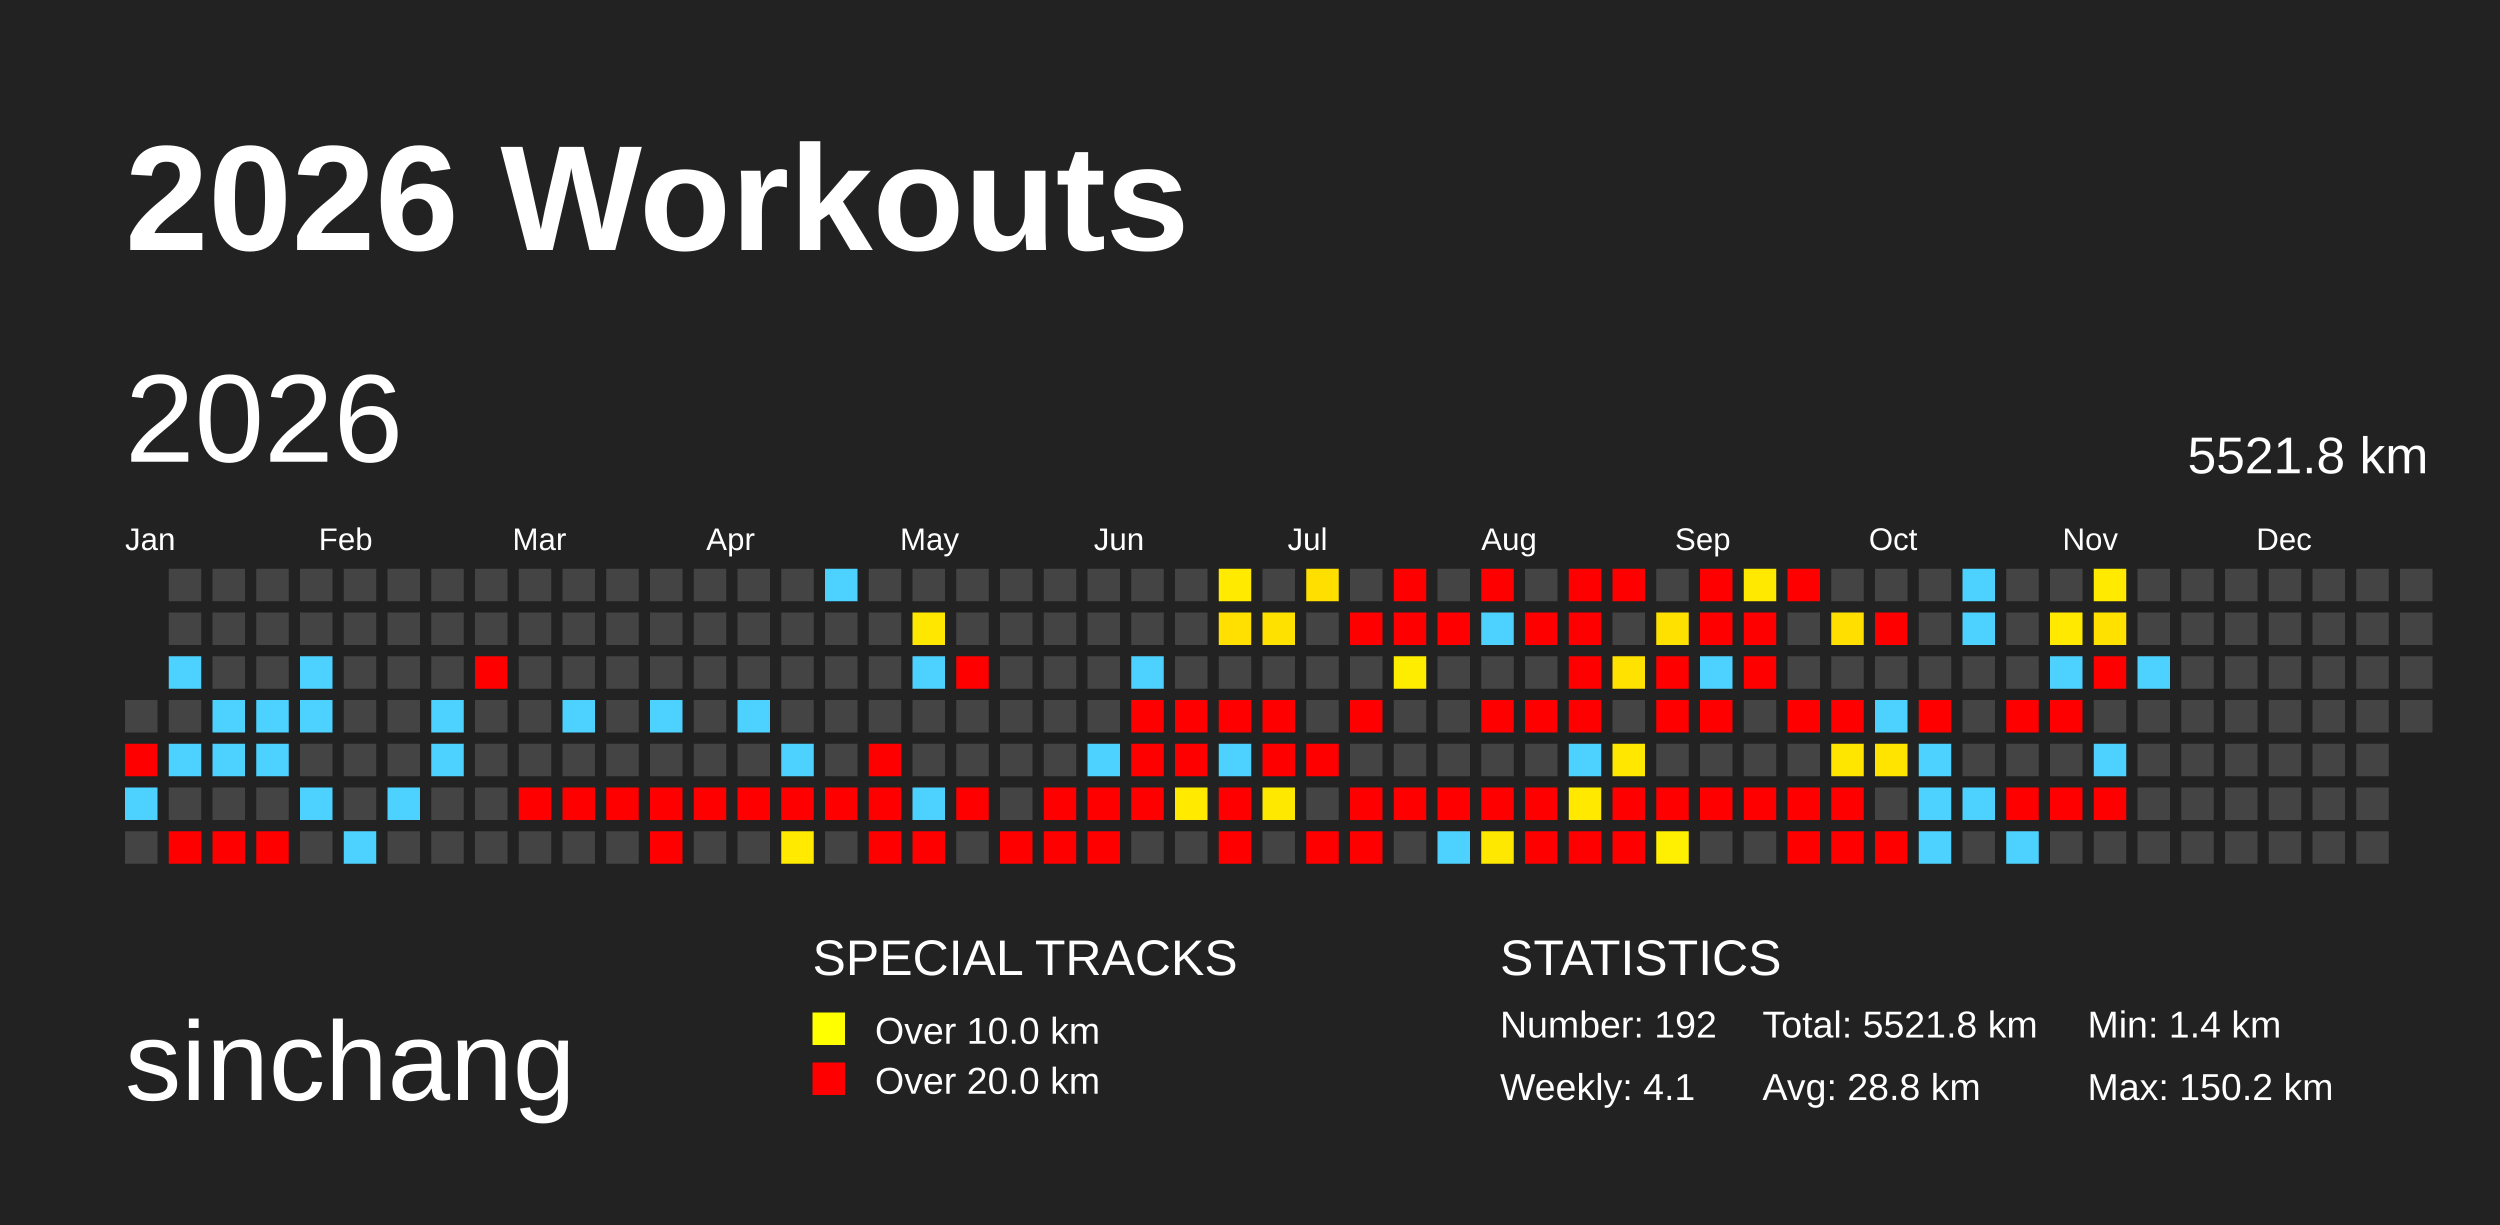
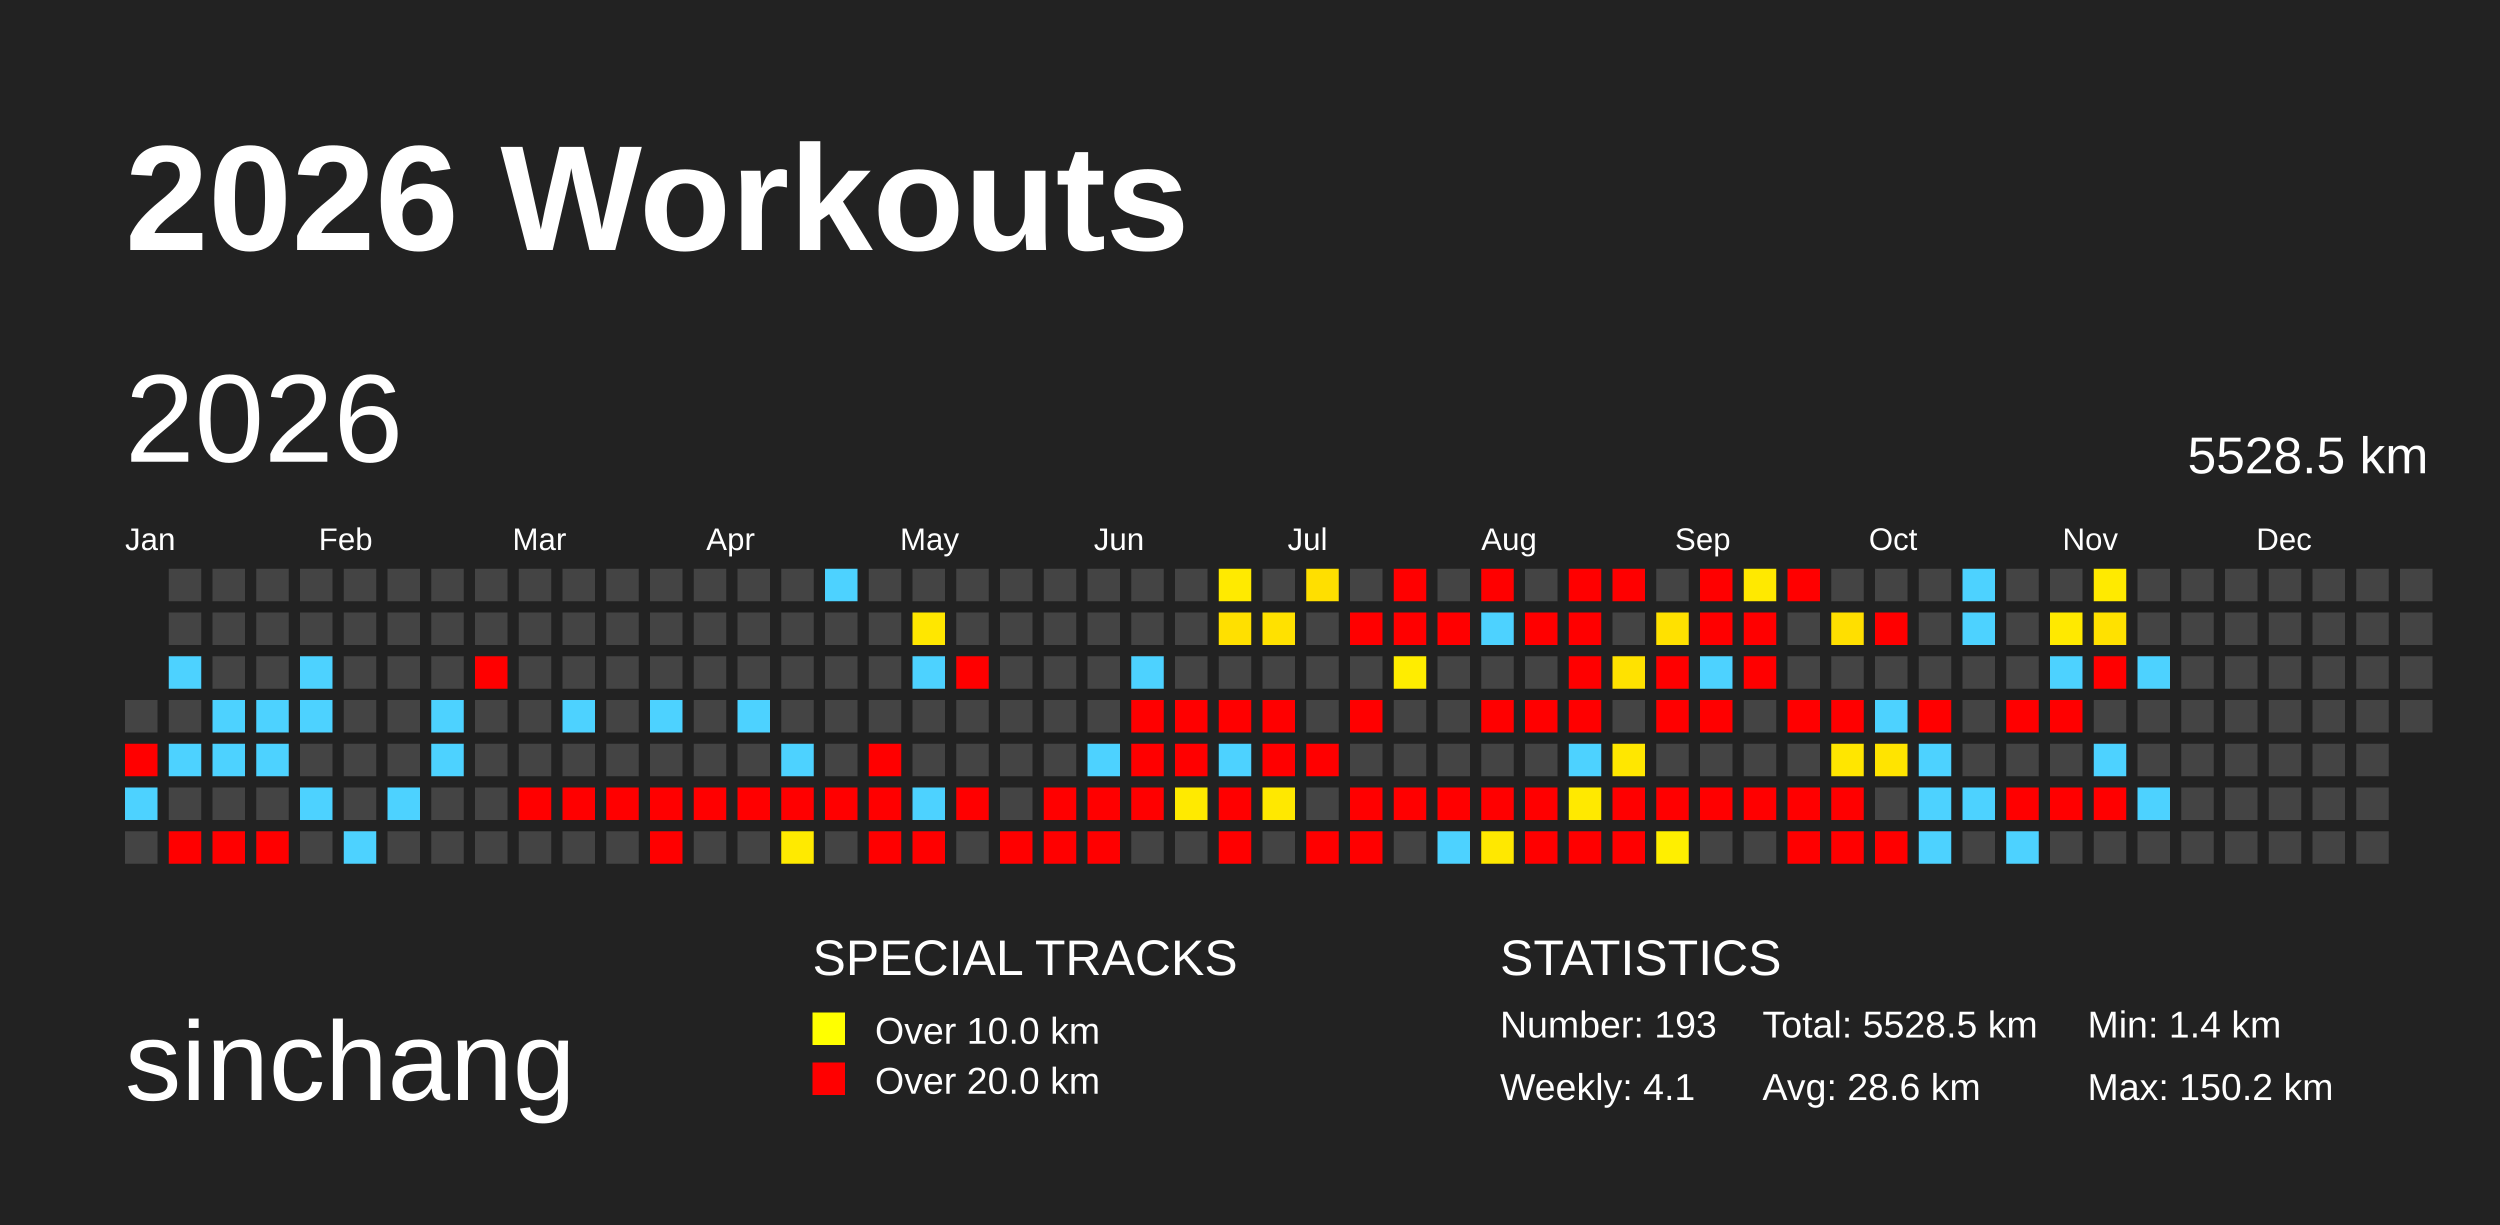
<svg xmlns="http://www.w3.org/2000/svg" baseProfile="full" height="98mm" version="1.1" viewBox="0,0,200,98" width="200mm">
  <defs>
    <pattern height="2" id="indoor-stripe" patternUnits="userSpaceOnUse" width="2">
      <line stroke="white" stroke-opacity="0.45" stroke-width="0.5" x1="0" x2="2" y1="2" y2="0" />
    </pattern>
  </defs>
  <rect fill="#222222" height="98" width="200" x="0" y="0" />
  <text fill="#FFFFFF" style="font-size:12px; font-family:Arial; font-weight:bold;" x="10" y="20">2026 Workouts</text>
  <text fill="#FFFFFF" style="font-size:9px; font-family:Arial" x="10" y="88">sinchang</text>
  <text fill="#FFFFFF" style="font-size:4px; font-family:Arial" x="65" y="78">SPECIAL TRACKS</text>
  <rect fill="yellow" height="2.6" width="2.6" x="65" y="81" />
  <text fill="#FFFFFF" style="font-size:3px; font-family:Arial" x="70" y="83.5">Over 10.0 km</text>
  <rect fill="red" height="2.6" width="2.6" x="65" y="85" />
  <text fill="#FFFFFF" style="font-size:3px; font-family:Arial" x="70" y="87.5">Over 20.0 km</text>
  <text fill="#FFFFFF" style="font-size:4px; font-family:Arial" x="120" y="78">STATISTICS</text>
-   <text fill="#FFFFFF" style="font-size:3px; font-family:Arial" x="120" y="83">Number: 192</text>
+   <text fill="#FFFFFF" style="font-size:3px; font-family:Arial" x="120" y="83">Number: 193</text>
  <text fill="#FFFFFF" style="font-size:3px; font-family:Arial" x="120" y="88">Weekly: 4.1</text>
-   <text fill="#FFFFFF" style="font-size:3px; font-family:Arial" x="141" y="83">Total: 5521.8 km</text>
-   <text fill="#FFFFFF" style="font-size:3px; font-family:Arial" x="141" y="88">Avg: 28.8 km</text>
+   <text fill="#FFFFFF" style="font-size:3px; font-family:Arial" x="141" y="83">Total: 5528.5 km</text>
+   <text fill="#FFFFFF" style="font-size:3px; font-family:Arial" x="141" y="88">Avg: 28.6 km</text>
  <text fill="#FFFFFF" style="font-size:3px; font-family:Arial" x="167" y="83">Min: 1.4 km</text>
  <text fill="#FFFFFF" style="font-size:3px; font-family:Arial" x="167" y="88">Max: 150.2 km</text>
  <text dominant-baseline="hanging" fill="#FFFFFF" style="font-size:10.0px; font-family:Arial;" x="10" y="30">2026</text>
-   <text dominant-baseline="hanging" fill="#FFFFFF" style="font-size:4.125px; font-family:Arial;" x="175" y="35">5521.8 km</text>
+   <text dominant-baseline="hanging" fill="#FFFFFF" style="font-size:4.125px; font-family:Arial;" x="175" y="35">5528.5 km</text>
  <text fill="#FFFFFF" style="font-size:2.5px; font-family:Arial" x="10.0" y="44">Jan</text>
  <text fill="#FFFFFF" style="font-size:2.5px; font-family:Arial" x="25.5" y="44">Feb</text>
  <text fill="#FFFFFF" style="font-size:2.5px; font-family:Arial" x="41.0" y="44">Mar</text>
  <text fill="#FFFFFF" style="font-size:2.5px; font-family:Arial" x="56.5" y="44">Apr</text>
  <text fill="#FFFFFF" style="font-size:2.5px; font-family:Arial" x="72.0" y="44">May</text>
  <text fill="#FFFFFF" style="font-size:2.5px; font-family:Arial" x="87.5" y="44">Jun</text>
  <text fill="#FFFFFF" style="font-size:2.5px; font-family:Arial" x="103.0" y="44">Jul</text>
  <text fill="#FFFFFF" style="font-size:2.5px; font-family:Arial" x="118.5" y="44">Aug</text>
  <text fill="#FFFFFF" style="font-size:2.5px; font-family:Arial" x="134.0" y="44">Sep</text>
  <text fill="#FFFFFF" style="font-size:2.5px; font-family:Arial" x="149.5" y="44">Oct</text>
  <text fill="#FFFFFF" style="font-size:2.5px; font-family:Arial" x="165.0" y="44">Nov</text>
  <text fill="#FFFFFF" style="font-size:2.5px; font-family:Arial" x="180.5" y="44">Dec</text>
  <rect fill="#444444" height="2.6" width="2.6" x="10.0" y="56.0" />
  <rect fill="red" height="2.6" width="2.6" x="10.0" y="59.5" />
  <rect fill="#4dd2ff" height="2.6" width="2.6" x="10.0" y="63.0" />
  <rect fill="#444444" height="2.6" width="2.6" x="10.0" y="66.5" />
  <rect fill="#444444" height="2.6" width="2.6" x="13.5" y="45.5" />
  <rect fill="#444444" height="2.6" width="2.6" x="13.5" y="49.0" />
  <rect fill="#4dd2ff" height="2.6" width="2.6" x="13.5" y="52.5" />
  <rect fill="#444444" height="2.6" width="2.6" x="13.5" y="56.0" />
  <rect fill="#4dd2ff" height="2.6" width="2.6" x="13.5" y="59.5" />
  <rect fill="#444444" height="2.6" width="2.6" x="13.5" y="63.0" />
  <rect fill="red" height="2.6" width="2.6" x="13.5" y="66.5" />
  <rect fill="#444444" height="2.6" width="2.6" x="17.0" y="45.5" />
  <rect fill="#444444" height="2.6" width="2.6" x="17.0" y="49.0" />
  <rect fill="#444444" height="2.6" width="2.6" x="17.0" y="52.5" />
  <rect fill="#4dd2ff" height="2.6" width="2.6" x="17.0" y="56.0" />
  <rect fill="#4dd2ff" height="2.6" width="2.6" x="17.0" y="59.5" />
  <rect fill="#444444" height="2.6" width="2.6" x="17.0" y="63.0" />
  <rect fill="red" height="2.6" width="2.6" x="17.0" y="66.5" />
  <rect fill="#444444" height="2.6" width="2.6" x="20.5" y="45.5" />
  <rect fill="#444444" height="2.6" width="2.6" x="20.5" y="49.0" />
  <rect fill="#444444" height="2.6" width="2.6" x="20.5" y="52.5" />
  <rect fill="#4dd2ff" height="2.6" width="2.6" x="20.5" y="56.0" />
  <rect fill="#4dd2ff" height="2.6" width="2.6" x="20.5" y="59.5" />
  <rect fill="#444444" height="2.6" width="2.6" x="20.5" y="63.0" />
  <rect fill="red" height="2.6" width="2.6" x="20.5" y="66.5" />
  <rect fill="#444444" height="2.6" width="2.6" x="24.0" y="45.5" />
  <rect fill="#444444" height="2.6" width="2.6" x="24.0" y="49.0" />
  <rect fill="#4dd2ff" height="2.6" width="2.6" x="24.0" y="52.5" />
  <rect fill="#4dd2ff" height="2.6" width="2.6" x="24.0" y="56.0" />
  <rect fill="#444444" height="2.6" width="2.6" x="24.0" y="59.5" />
  <rect fill="#4dd2ff" height="2.6" width="2.6" x="24.0" y="63.0" />
  <rect fill="#444444" height="2.6" width="2.6" x="24.0" y="66.5" />
  <rect fill="#444444" height="2.6" width="2.6" x="27.5" y="45.5" />
  <rect fill="#444444" height="2.6" width="2.6" x="27.5" y="49.0" />
  <rect fill="#444444" height="2.6" width="2.6" x="27.5" y="52.5" />
  <rect fill="#444444" height="2.6" width="2.6" x="27.5" y="56.0" />
  <rect fill="#444444" height="2.6" width="2.6" x="27.5" y="59.5" />
  <rect fill="#444444" height="2.6" width="2.6" x="27.5" y="63.0" />
  <rect fill="#4dd2ff" height="2.6" width="2.6" x="27.5" y="66.5" />
  <rect fill="#444444" height="2.6" width="2.6" x="31.0" y="45.5" />
  <rect fill="#444444" height="2.6" width="2.6" x="31.0" y="49.0" />
  <rect fill="#444444" height="2.6" width="2.6" x="31.0" y="52.5" />
  <rect fill="#444444" height="2.6" width="2.6" x="31.0" y="56.0" />
  <rect fill="#444444" height="2.6" width="2.6" x="31.0" y="59.5" />
  <rect fill="#4dd2ff" height="2.6" width="2.6" x="31.0" y="63.0" />
  <rect fill="#444444" height="2.6" width="2.6" x="31.0" y="66.5" />
  <rect fill="#444444" height="2.6" width="2.6" x="34.5" y="45.5" />
  <rect fill="#444444" height="2.6" width="2.6" x="34.5" y="49.0" />
  <rect fill="#444444" height="2.6" width="2.6" x="34.5" y="52.5" />
  <rect fill="#4dd2ff" height="2.6" width="2.6" x="34.5" y="56.0" />
  <rect fill="#4dd2ff" height="2.6" width="2.6" x="34.5" y="59.5" />
  <rect fill="#444444" height="2.6" width="2.6" x="34.5" y="63.0" />
  <rect fill="#444444" height="2.6" width="2.6" x="34.5" y="66.5" />
  <rect fill="#444444" height="2.6" width="2.6" x="38.0" y="45.5" />
  <rect fill="#444444" height="2.6" width="2.6" x="38.0" y="49.0" />
  <rect fill="red" height="2.6" width="2.6" x="38.0" y="52.5" />
  <rect fill="#444444" height="2.6" width="2.6" x="38.0" y="56.0" />
  <rect fill="#444444" height="2.6" width="2.6" x="38.0" y="59.5" />
  <rect fill="#444444" height="2.6" width="2.6" x="38.0" y="63.0" />
  <rect fill="#444444" height="2.6" width="2.6" x="38.0" y="66.5" />
  <rect fill="#444444" height="2.6" width="2.6" x="41.5" y="45.5" />
  <rect fill="#444444" height="2.6" width="2.6" x="41.5" y="49.0" />
  <rect fill="#444444" height="2.6" width="2.6" x="41.5" y="52.5" />
  <rect fill="#444444" height="2.6" width="2.6" x="41.5" y="56.0" />
  <rect fill="#444444" height="2.6" width="2.6" x="41.5" y="59.5" />
  <rect fill="red" height="2.6" width="2.6" x="41.5" y="63.0" />
  <rect fill="#444444" height="2.6" width="2.6" x="41.5" y="66.5" />
  <rect fill="#444444" height="2.6" width="2.6" x="45.0" y="45.5" />
  <rect fill="#444444" height="2.6" width="2.6" x="45.0" y="49.0" />
  <rect fill="#444444" height="2.6" width="2.6" x="45.0" y="52.5" />
  <rect fill="#4dd2ff" height="2.6" width="2.6" x="45.0" y="56.0" />
  <rect fill="#444444" height="2.6" width="2.6" x="45.0" y="59.5" />
  <rect fill="red" height="2.6" width="2.6" x="45.0" y="63.0" />
  <rect fill="#444444" height="2.6" width="2.6" x="45.0" y="66.5" />
  <rect fill="#444444" height="2.6" width="2.6" x="48.5" y="45.5" />
  <rect fill="#444444" height="2.6" width="2.6" x="48.5" y="49.0" />
  <rect fill="#444444" height="2.6" width="2.6" x="48.5" y="52.5" />
  <rect fill="#444444" height="2.6" width="2.6" x="48.5" y="56.0" />
  <rect fill="#444444" height="2.6" width="2.6" x="48.5" y="59.5" />
  <rect fill="red" height="2.6" width="2.6" x="48.5" y="63.0" />
  <rect fill="#444444" height="2.6" width="2.6" x="48.5" y="66.5" />
  <rect fill="#444444" height="2.6" width="2.6" x="52.0" y="45.5" />
  <rect fill="#444444" height="2.6" width="2.6" x="52.0" y="49.0" />
  <rect fill="#444444" height="2.6" width="2.6" x="52.0" y="52.5" />
  <rect fill="#4dd2ff" height="2.6" width="2.6" x="52.0" y="56.0" />
  <rect fill="#444444" height="2.6" width="2.6" x="52.0" y="59.5" />
  <rect fill="red" height="2.6" width="2.6" x="52.0" y="63.0" />
  <rect fill="red" height="2.6" width="2.6" x="52.0" y="66.5" />
  <rect fill="#444444" height="2.6" width="2.6" x="55.5" y="45.5" />
  <rect fill="#444444" height="2.6" width="2.6" x="55.5" y="49.0" />
  <rect fill="#444444" height="2.6" width="2.6" x="55.5" y="52.5" />
  <rect fill="#444444" height="2.6" width="2.6" x="55.5" y="56.0" />
  <rect fill="#444444" height="2.6" width="2.6" x="55.5" y="59.5" />
  <rect fill="red" height="2.6" width="2.6" x="55.5" y="63.0" />
  <rect fill="#444444" height="2.6" width="2.6" x="55.5" y="66.5" />
  <rect fill="#444444" height="2.6" width="2.6" x="59.0" y="45.5" />
  <rect fill="#444444" height="2.6" width="2.6" x="59.0" y="49.0" />
  <rect fill="#444444" height="2.6" width="2.6" x="59.0" y="52.5" />
  <rect fill="#4dd2ff" height="2.6" width="2.6" x="59.0" y="56.0" />
  <rect fill="#444444" height="2.6" width="2.6" x="59.0" y="59.5" />
  <rect fill="red" height="2.6" width="2.6" x="59.0" y="63.0" />
  <rect fill="#444444" height="2.6" width="2.6" x="59.0" y="66.5" />
  <rect fill="#444444" height="2.6" width="2.6" x="62.5" y="45.5" />
  <rect fill="#444444" height="2.6" width="2.6" x="62.5" y="49.0" />
  <rect fill="#444444" height="2.6" width="2.6" x="62.5" y="52.5" />
  <rect fill="#444444" height="2.6" width="2.6" x="62.5" y="56.0" />
  <rect fill="#4dd2ff" height="2.6" width="2.6" x="62.5" y="59.5" />
  <rect fill="red" height="2.6" width="2.6" x="62.5" y="63.0" />
  <rect fill="#ffea00" height="2.6" width="2.6" x="62.5" y="66.5" />
  <rect fill="#4dd2ff" height="2.6" width="2.6" x="66.0" y="45.5" />
  <rect fill="#444444" height="2.6" width="2.6" x="66.0" y="49.0" />
  <rect fill="#444444" height="2.6" width="2.6" x="66.0" y="52.5" />
  <rect fill="#444444" height="2.6" width="2.6" x="66.0" y="56.0" />
  <rect fill="#444444" height="2.6" width="2.6" x="66.0" y="59.5" />
  <rect fill="red" height="2.6" width="2.6" x="66.0" y="63.0" />
  <rect fill="#444444" height="2.6" width="2.6" x="66.0" y="66.5" />
  <rect fill="#444444" height="2.6" width="2.6" x="69.5" y="45.5" />
  <rect fill="#444444" height="2.6" width="2.6" x="69.5" y="49.0" />
  <rect fill="#444444" height="2.6" width="2.6" x="69.5" y="52.5" />
  <rect fill="#444444" height="2.6" width="2.6" x="69.5" y="56.0" />
  <rect fill="red" height="2.6" width="2.6" x="69.5" y="59.5" />
  <rect fill="red" height="2.6" width="2.6" x="69.5" y="63.0" />
  <rect fill="red" height="2.6" width="2.6" x="69.5" y="66.5" />
  <rect fill="#444444" height="2.6" width="2.6" x="73.0" y="45.5" />
  <rect fill="#ffe700" height="2.6" width="2.6" x="73.0" y="49.0" />
  <rect fill="#4dd2ff" height="2.6" width="2.6" x="73.0" y="52.5" />
  <rect fill="#444444" height="2.6" width="2.6" x="73.0" y="56.0" />
  <rect fill="#444444" height="2.6" width="2.6" x="73.0" y="59.5" />
  <rect fill="#4dd2ff" height="2.6" width="2.6" x="73.0" y="63.0" />
  <rect fill="red" height="2.6" width="2.6" x="73.0" y="66.5" />
  <rect fill="#444444" height="2.6" width="2.6" x="76.5" y="45.5" />
  <rect fill="#444444" height="2.6" width="2.6" x="76.5" y="49.0" />
  <rect fill="red" height="2.6" width="2.6" x="76.5" y="52.5" />
  <rect fill="#444444" height="2.6" width="2.6" x="76.5" y="56.0" />
  <rect fill="#444444" height="2.6" width="2.6" x="76.5" y="59.5" />
  <rect fill="red" height="2.6" width="2.6" x="76.5" y="63.0" />
  <rect fill="#444444" height="2.6" width="2.6" x="76.5" y="66.5" />
  <rect fill="#444444" height="2.6" width="2.6" x="80.0" y="45.5" />
  <rect fill="#444444" height="2.6" width="2.6" x="80.0" y="49.0" />
  <rect fill="#444444" height="2.6" width="2.6" x="80.0" y="52.5" />
  <rect fill="#444444" height="2.6" width="2.6" x="80.0" y="56.0" />
  <rect fill="#444444" height="2.6" width="2.6" x="80.0" y="59.5" />
  <rect fill="#444444" height="2.6" width="2.6" x="80.0" y="63.0" />
  <rect fill="red" height="2.6" width="2.6" x="80.0" y="66.5" />
  <rect fill="#444444" height="2.6" width="2.6" x="83.5" y="45.5" />
  <rect fill="#444444" height="2.6" width="2.6" x="83.5" y="49.0" />
  <rect fill="#444444" height="2.6" width="2.6" x="83.5" y="52.5" />
  <rect fill="#444444" height="2.6" width="2.6" x="83.5" y="56.0" />
  <rect fill="#444444" height="2.6" width="2.6" x="83.5" y="59.5" />
  <rect fill="red" height="2.6" width="2.6" x="83.5" y="63.0" />
  <rect fill="red" height="2.6" width="2.6" x="83.5" y="66.5" />
  <rect fill="#444444" height="2.6" width="2.6" x="87.0" y="45.5" />
  <rect fill="#444444" height="2.6" width="2.6" x="87.0" y="49.0" />
  <rect fill="#444444" height="2.6" width="2.6" x="87.0" y="52.5" />
  <rect fill="#444444" height="2.6" width="2.6" x="87.0" y="56.0" />
  <rect fill="#4dd2ff" height="2.6" width="2.6" x="87.0" y="59.5" />
  <rect fill="red" height="2.6" width="2.6" x="87.0" y="63.0" />
  <rect fill="red" height="2.6" width="2.6" x="87.0" y="66.5" />
  <rect fill="#444444" height="2.6" width="2.6" x="90.5" y="45.5" />
  <rect fill="#444444" height="2.6" width="2.6" x="90.5" y="49.0" />
  <rect fill="#4dd2ff" height="2.6" width="2.6" x="90.5" y="52.5" />
  <rect fill="red" height="2.6" width="2.6" x="90.5" y="56.0" />
  <rect fill="red" height="2.6" width="2.6" x="90.5" y="59.5" />
  <rect fill="red" height="2.6" width="2.6" x="90.5" y="63.0" />
  <rect fill="#444444" height="2.6" width="2.6" x="90.5" y="66.5" />
  <rect fill="#444444" height="2.6" width="2.6" x="94.0" y="45.5" />
  <rect fill="#444444" height="2.6" width="2.6" x="94.0" y="49.0" />
  <rect fill="#444444" height="2.6" width="2.6" x="94.0" y="52.5" />
  <rect fill="red" height="2.6" width="2.6" x="94.0" y="56.0" />
  <rect fill="red" height="2.6" width="2.6" x="94.0" y="59.5" />
  <rect fill="#ffea00" height="2.6" width="2.6" x="94.0" y="63.0" />
  <rect fill="#444444" height="2.6" width="2.6" x="94.0" y="66.5" />
  <rect fill="#ffea00" height="2.6" width="2.6" x="97.5" y="45.5" />
  <rect fill="#ffe000" height="2.6" width="2.6" x="97.5" y="49.0" />
  <rect fill="#444444" height="2.6" width="2.6" x="97.5" y="52.5" />
  <rect fill="red" height="2.6" width="2.6" x="97.5" y="56.0" />
  <rect fill="#4dd2ff" height="2.6" width="2.6" x="97.5" y="59.5" />
  <rect fill="red" height="2.6" width="2.6" x="97.5" y="63.0" />
  <rect fill="red" height="2.6" width="2.6" x="97.5" y="66.5" />
  <rect fill="#444444" height="2.6" width="2.6" x="101.0" y="45.5" />
  <rect fill="#ffe100" height="2.6" width="2.6" x="101.0" y="49.0" />
  <rect fill="#444444" height="2.6" width="2.6" x="101.0" y="52.5" />
  <rect fill="red" height="2.6" width="2.6" x="101.0" y="56.0" />
  <rect fill="red" height="2.6" width="2.6" x="101.0" y="59.5" />
  <rect fill="#ffe800" height="2.6" width="2.6" x="101.0" y="63.0" />
  <rect fill="#444444" height="2.6" width="2.6" x="101.0" y="66.5" />
  <rect fill="#ffdf00" height="2.6" width="2.6" x="104.5" y="45.5" />
  <rect fill="#444444" height="2.6" width="2.6" x="104.5" y="49.0" />
  <rect fill="#444444" height="2.6" width="2.6" x="104.5" y="52.5" />
  <rect fill="#444444" height="2.6" width="2.6" x="104.5" y="56.0" />
  <rect fill="red" height="2.6" width="2.6" x="104.5" y="59.5" />
  <rect fill="#444444" height="2.6" width="2.6" x="104.5" y="63.0" />
  <rect fill="red" height="2.6" width="2.6" x="104.5" y="66.5" />
  <rect fill="#444444" height="2.6" width="2.6" x="108.0" y="45.5" />
  <rect fill="red" height="2.6" width="2.6" x="108.0" y="49.0" />
  <rect fill="#444444" height="2.6" width="2.6" x="108.0" y="52.5" />
  <rect fill="red" height="2.6" width="2.6" x="108.0" y="56.0" />
  <rect fill="#444444" height="2.6" width="2.6" x="108.0" y="59.5" />
  <rect fill="red" height="2.6" width="2.6" x="108.0" y="63.0" />
  <rect fill="red" height="2.6" width="2.6" x="108.0" y="66.5" />
  <rect fill="red" height="2.6" width="2.6" x="111.5" y="45.5" />
  <rect fill="red" height="2.6" width="2.6" x="111.5" y="49.0" />
  <rect fill="#ffed00" height="2.6" width="2.6" x="111.5" y="52.5" />
  <rect fill="#444444" height="2.6" width="2.6" x="111.5" y="56.0" />
  <rect fill="#444444" height="2.6" width="2.6" x="111.5" y="59.5" />
  <rect fill="red" height="2.6" width="2.6" x="111.5" y="63.0" />
  <rect fill="#444444" height="2.6" width="2.6" x="111.5" y="66.5" />
  <rect fill="#444444" height="2.6" width="2.6" x="115.0" y="45.5" />
  <rect fill="red" height="2.6" width="2.6" x="115.0" y="49.0" />
  <rect fill="#444444" height="2.6" width="2.6" x="115.0" y="52.5" />
  <rect fill="#444444" height="2.6" width="2.6" x="115.0" y="56.0" />
  <rect fill="#444444" height="2.6" width="2.6" x="115.0" y="59.5" />
  <rect fill="red" height="2.6" width="2.6" x="115.0" y="63.0" />
  <rect fill="#4dd2ff" height="2.6" width="2.6" x="115.0" y="66.5" />
  <rect fill="red" height="2.6" width="2.6" x="118.5" y="45.5" />
  <rect fill="#4dd2ff" height="2.6" width="2.6" x="118.5" y="49.0" />
  <rect fill="#444444" height="2.6" width="2.6" x="118.5" y="52.5" />
  <rect fill="red" height="2.6" width="2.6" x="118.5" y="56.0" />
  <rect fill="#444444" height="2.6" width="2.6" x="118.5" y="59.5" />
  <rect fill="red" height="2.6" width="2.6" x="118.5" y="63.0" />
  <rect fill="#ffe800" height="2.6" width="2.6" x="118.5" y="66.5" />
  <rect fill="#444444" height="2.6" width="2.6" x="122.0" y="45.5" />
  <rect fill="red" height="2.6" width="2.6" x="122.0" y="49.0" />
  <rect fill="#444444" height="2.6" width="2.6" x="122.0" y="52.5" />
  <rect fill="red" height="2.6" width="2.6" x="122.0" y="56.0" />
  <rect fill="#444444" height="2.6" width="2.6" x="122.0" y="59.5" />
  <rect fill="red" height="2.6" width="2.6" x="122.0" y="63.0" />
  <rect fill="red" height="2.6" width="2.6" x="122.0" y="66.5" />
  <rect fill="red" height="2.6" width="2.6" x="125.5" y="45.5" />
  <rect fill="red" height="2.6" width="2.6" x="125.5" y="49.0" />
  <rect fill="red" height="2.6" width="2.6" x="125.5" y="52.5" />
  <rect fill="red" height="2.6" width="2.6" x="125.5" y="56.0" />
  <rect fill="#4dd2ff" height="2.6" width="2.6" x="125.5" y="59.5" />
  <rect fill="#ffe900" height="2.6" width="2.6" x="125.5" y="63.0" />
  <rect fill="red" height="2.6" width="2.6" x="125.5" y="66.5" />
  <rect fill="red" height="2.6" width="2.6" x="129.0" y="45.5" />
  <rect fill="#444444" height="2.6" width="2.6" x="129.0" y="49.0" />
  <rect fill="#ffe200" height="2.6" width="2.6" x="129.0" y="52.5" />
  <rect fill="#444444" height="2.6" width="2.6" x="129.0" y="56.0" />
  <rect fill="#ffe700" height="2.6" width="2.6" x="129.0" y="59.5" />
  <rect fill="red" height="2.6" width="2.6" x="129.0" y="63.0" />
  <rect fill="red" height="2.6" width="2.6" x="129.0" y="66.5" />
  <rect fill="#444444" height="2.6" width="2.6" x="132.5" y="45.5" />
  <rect fill="#ffe100" height="2.6" width="2.6" x="132.5" y="49.0" />
  <rect fill="red" height="2.6" width="2.6" x="132.5" y="52.5" />
  <rect fill="red" height="2.6" width="2.6" x="132.5" y="56.0" />
  <rect fill="#444444" height="2.6" width="2.6" x="132.5" y="59.5" />
  <rect fill="red" height="2.6" width="2.6" x="132.5" y="63.0" />
  <rect fill="#ffef00" height="2.6" width="2.6" x="132.5" y="66.5" />
  <rect fill="red" height="2.6" width="2.6" x="136.0" y="45.5" />
  <rect fill="red" height="2.6" width="2.6" x="136.0" y="49.0" />
  <rect fill="#4dd2ff" height="2.6" width="2.6" x="136.0" y="52.5" />
  <rect fill="red" height="2.6" width="2.6" x="136.0" y="56.0" />
  <rect fill="#444444" height="2.6" width="2.6" x="136.0" y="59.5" />
  <rect fill="red" height="2.6" width="2.6" x="136.0" y="63.0" />
  <rect fill="#444444" height="2.6" width="2.6" x="136.0" y="66.5" />
  <rect fill="#ffe900" height="2.6" width="2.6" x="139.5" y="45.5" />
  <rect fill="red" height="2.6" width="2.6" x="139.5" y="49.0" />
  <rect fill="red" height="2.6" width="2.6" x="139.5" y="52.5" />
  <rect fill="#444444" height="2.6" width="2.6" x="139.5" y="56.0" />
  <rect fill="#444444" height="2.6" width="2.6" x="139.5" y="59.5" />
  <rect fill="red" height="2.6" width="2.6" x="139.5" y="63.0" />
  <rect fill="#444444" height="2.6" width="2.6" x="139.5" y="66.5" />
  <rect fill="red" height="2.6" width="2.6" x="143.0" y="45.5" />
  <rect fill="#444444" height="2.6" width="2.6" x="143.0" y="49.0" />
  <rect fill="#444444" height="2.6" width="2.6" x="143.0" y="52.5" />
  <rect fill="red" height="2.6" width="2.6" x="143.0" y="56.0" />
  <rect fill="#444444" height="2.6" width="2.6" x="143.0" y="59.5" />
  <rect fill="red" height="2.6" width="2.6" x="143.0" y="63.0" />
  <rect fill="red" height="2.6" width="2.6" x="143.0" y="66.5" />
  <rect fill="#444444" height="2.6" width="2.6" x="146.5" y="45.5" />
  <rect fill="#ffdf00" height="2.6" width="2.6" x="146.5" y="49.0" />
  <rect fill="#444444" height="2.6" width="2.6" x="146.5" y="52.5" />
  <rect fill="red" height="2.6" width="2.6" x="146.5" y="56.0" />
  <rect fill="#ffe600" height="2.6" width="2.6" x="146.5" y="59.5" />
  <rect fill="red" height="2.6" width="2.6" x="146.5" y="63.0" />
  <rect fill="red" height="2.6" width="2.6" x="146.5" y="66.5" />
  <rect fill="#444444" height="2.6" width="2.6" x="150.0" y="45.5" />
  <rect fill="red" height="2.6" width="2.6" x="150.0" y="49.0" />
  <rect fill="#444444" height="2.6" width="2.6" x="150.0" y="52.5" />
  <rect fill="#4dd2ff" height="2.6" width="2.6" x="150.0" y="56.0" />
  <rect fill="#ffe400" height="2.6" width="2.6" x="150.0" y="59.5" />
  <rect fill="#444444" height="2.6" width="2.6" x="150.0" y="63.0" />
  <rect fill="red" height="2.6" width="2.6" x="150.0" y="66.5" />
  <rect fill="#444444" height="2.6" width="2.6" x="153.5" y="45.5" />
  <rect fill="#444444" height="2.6" width="2.6" x="153.5" y="49.0" />
  <rect fill="#444444" height="2.6" width="2.6" x="153.5" y="52.5" />
  <rect fill="red" height="2.6" width="2.6" x="153.5" y="56.0" />
  <rect fill="#4dd2ff" height="2.6" width="2.6" x="153.5" y="59.5" />
  <rect fill="#4dd2ff" height="2.6" width="2.6" x="153.5" y="63.0" />
  <rect fill="#4dd2ff" height="2.6" width="2.6" x="153.5" y="66.5" />
  <rect fill="#4dd2ff" height="2.6" width="2.6" x="157.0" y="45.5" />
  <rect fill="#4dd2ff" height="2.6" width="2.6" x="157.0" y="49.0" />
  <rect fill="#444444" height="2.6" width="2.6" x="157.0" y="52.5" />
  <rect fill="#444444" height="2.6" width="2.6" x="157.0" y="56.0" />
  <rect fill="#444444" height="2.6" width="2.6" x="157.0" y="59.5" />
  <rect fill="#4dd2ff" height="2.6" width="2.6" x="157.0" y="63.0" />
  <rect fill="#444444" height="2.6" width="2.6" x="157.0" y="66.5" />
  <rect fill="#444444" height="2.6" width="2.6" x="160.5" y="45.5" />
  <rect fill="#444444" height="2.6" width="2.6" x="160.5" y="49.0" />
  <rect fill="#444444" height="2.6" width="2.6" x="160.5" y="52.5" />
  <rect fill="red" height="2.6" width="2.6" x="160.5" y="56.0" />
  <rect fill="#444444" height="2.6" width="2.6" x="160.5" y="59.5" />
  <rect fill="red" height="2.6" width="2.6" x="160.5" y="63.0" />
  <rect fill="#4dd2ff" height="2.6" width="2.6" x="160.5" y="66.5" />
  <rect fill="#444444" height="2.6" width="2.6" x="164.0" y="45.5" />
  <rect fill="#ffe900" height="2.6" width="2.6" x="164.0" y="49.0" />
  <rect fill="#4dd2ff" height="2.6" width="2.6" x="164.0" y="52.5" />
  <rect fill="red" height="2.6" width="2.6" x="164.0" y="56.0" />
  <rect fill="#444444" height="2.6" width="2.6" x="164.0" y="59.5" />
  <rect fill="red" height="2.6" width="2.6" x="164.0" y="63.0" />
  <rect fill="#444444" height="2.6" width="2.6" x="164.0" y="66.5" />
  <rect fill="#ffea00" height="2.6" width="2.6" x="167.5" y="45.5" />
  <rect fill="#ffe100" height="2.6" width="2.6" x="167.5" y="49.0" />
  <rect fill="red" height="2.6" width="2.6" x="167.5" y="52.5" />
  <rect fill="#444444" height="2.6" width="2.6" x="167.5" y="56.0" />
  <rect fill="#4dd2ff" height="2.6" width="2.6" x="167.5" y="59.5" />
  <rect fill="red" height="2.6" width="2.6" x="167.5" y="63.0" />
  <rect fill="#444444" height="2.6" width="2.6" x="167.5" y="66.5" />
  <rect fill="#444444" height="2.6" width="2.6" x="171.0" y="45.5" />
  <rect fill="#444444" height="2.6" width="2.6" x="171.0" y="49.0" />
  <rect fill="#4dd2ff" height="2.6" width="2.6" x="171.0" y="52.5" />
  <rect fill="#444444" height="2.6" width="2.6" x="171.0" y="56.0" />
  <rect fill="#444444" height="2.6" width="2.6" x="171.0" y="59.5" />
-   <rect fill="#444444" height="2.6" width="2.6" x="171.0" y="63.0" />
+   <rect fill="#4dd2ff" height="2.6" width="2.6" x="171.0" y="63.0" />
  <rect fill="#444444" height="2.6" width="2.6" x="171.0" y="66.5" />
  <rect fill="#444444" height="2.6" width="2.6" x="174.5" y="45.5" />
  <rect fill="#444444" height="2.6" width="2.6" x="174.5" y="49.0" />
  <rect fill="#444444" height="2.6" width="2.6" x="174.5" y="52.5" />
  <rect fill="#444444" height="2.6" width="2.6" x="174.5" y="56.0" />
  <rect fill="#444444" height="2.6" width="2.6" x="174.5" y="59.5" />
  <rect fill="#444444" height="2.6" width="2.6" x="174.5" y="63.0" />
  <rect fill="#444444" height="2.6" width="2.6" x="174.5" y="66.5" />
  <rect fill="#444444" height="2.6" width="2.6" x="178.0" y="45.5" />
  <rect fill="#444444" height="2.6" width="2.6" x="178.0" y="49.0" />
  <rect fill="#444444" height="2.6" width="2.6" x="178.0" y="52.5" />
  <rect fill="#444444" height="2.6" width="2.6" x="178.0" y="56.0" />
  <rect fill="#444444" height="2.6" width="2.6" x="178.0" y="59.5" />
  <rect fill="#444444" height="2.6" width="2.6" x="178.0" y="63.0" />
  <rect fill="#444444" height="2.6" width="2.6" x="178.0" y="66.5" />
  <rect fill="#444444" height="2.6" width="2.6" x="181.5" y="45.5" />
  <rect fill="#444444" height="2.6" width="2.6" x="181.5" y="49.0" />
  <rect fill="#444444" height="2.6" width="2.6" x="181.5" y="52.5" />
  <rect fill="#444444" height="2.6" width="2.6" x="181.5" y="56.0" />
  <rect fill="#444444" height="2.6" width="2.6" x="181.5" y="59.5" />
  <rect fill="#444444" height="2.6" width="2.6" x="181.5" y="63.0" />
  <rect fill="#444444" height="2.6" width="2.6" x="181.5" y="66.5" />
  <rect fill="#444444" height="2.6" width="2.6" x="185.0" y="45.5" />
  <rect fill="#444444" height="2.6" width="2.6" x="185.0" y="49.0" />
  <rect fill="#444444" height="2.6" width="2.6" x="185.0" y="52.5" />
  <rect fill="#444444" height="2.6" width="2.6" x="185.0" y="56.0" />
  <rect fill="#444444" height="2.6" width="2.6" x="185.0" y="59.5" />
  <rect fill="#444444" height="2.6" width="2.6" x="185.0" y="63.0" />
  <rect fill="#444444" height="2.6" width="2.6" x="185.0" y="66.5" />
  <rect fill="#444444" height="2.6" width="2.6" x="188.5" y="45.5" />
  <rect fill="#444444" height="2.6" width="2.6" x="188.5" y="49.0" />
  <rect fill="#444444" height="2.6" width="2.6" x="188.5" y="52.5" />
  <rect fill="#444444" height="2.6" width="2.6" x="188.5" y="56.0" />
  <rect fill="#444444" height="2.6" width="2.6" x="188.5" y="59.5" />
  <rect fill="#444444" height="2.6" width="2.6" x="188.5" y="63.0" />
  <rect fill="#444444" height="2.6" width="2.6" x="188.5" y="66.5" />
  <rect fill="#444444" height="2.6" width="2.6" x="192.0" y="45.5" />
  <rect fill="#444444" height="2.6" width="2.6" x="192.0" y="49.0" />
  <rect fill="#444444" height="2.6" width="2.6" x="192.0" y="52.5" />
  <rect fill="#444444" height="2.6" width="2.6" x="192.0" y="56.0" />
</svg>
